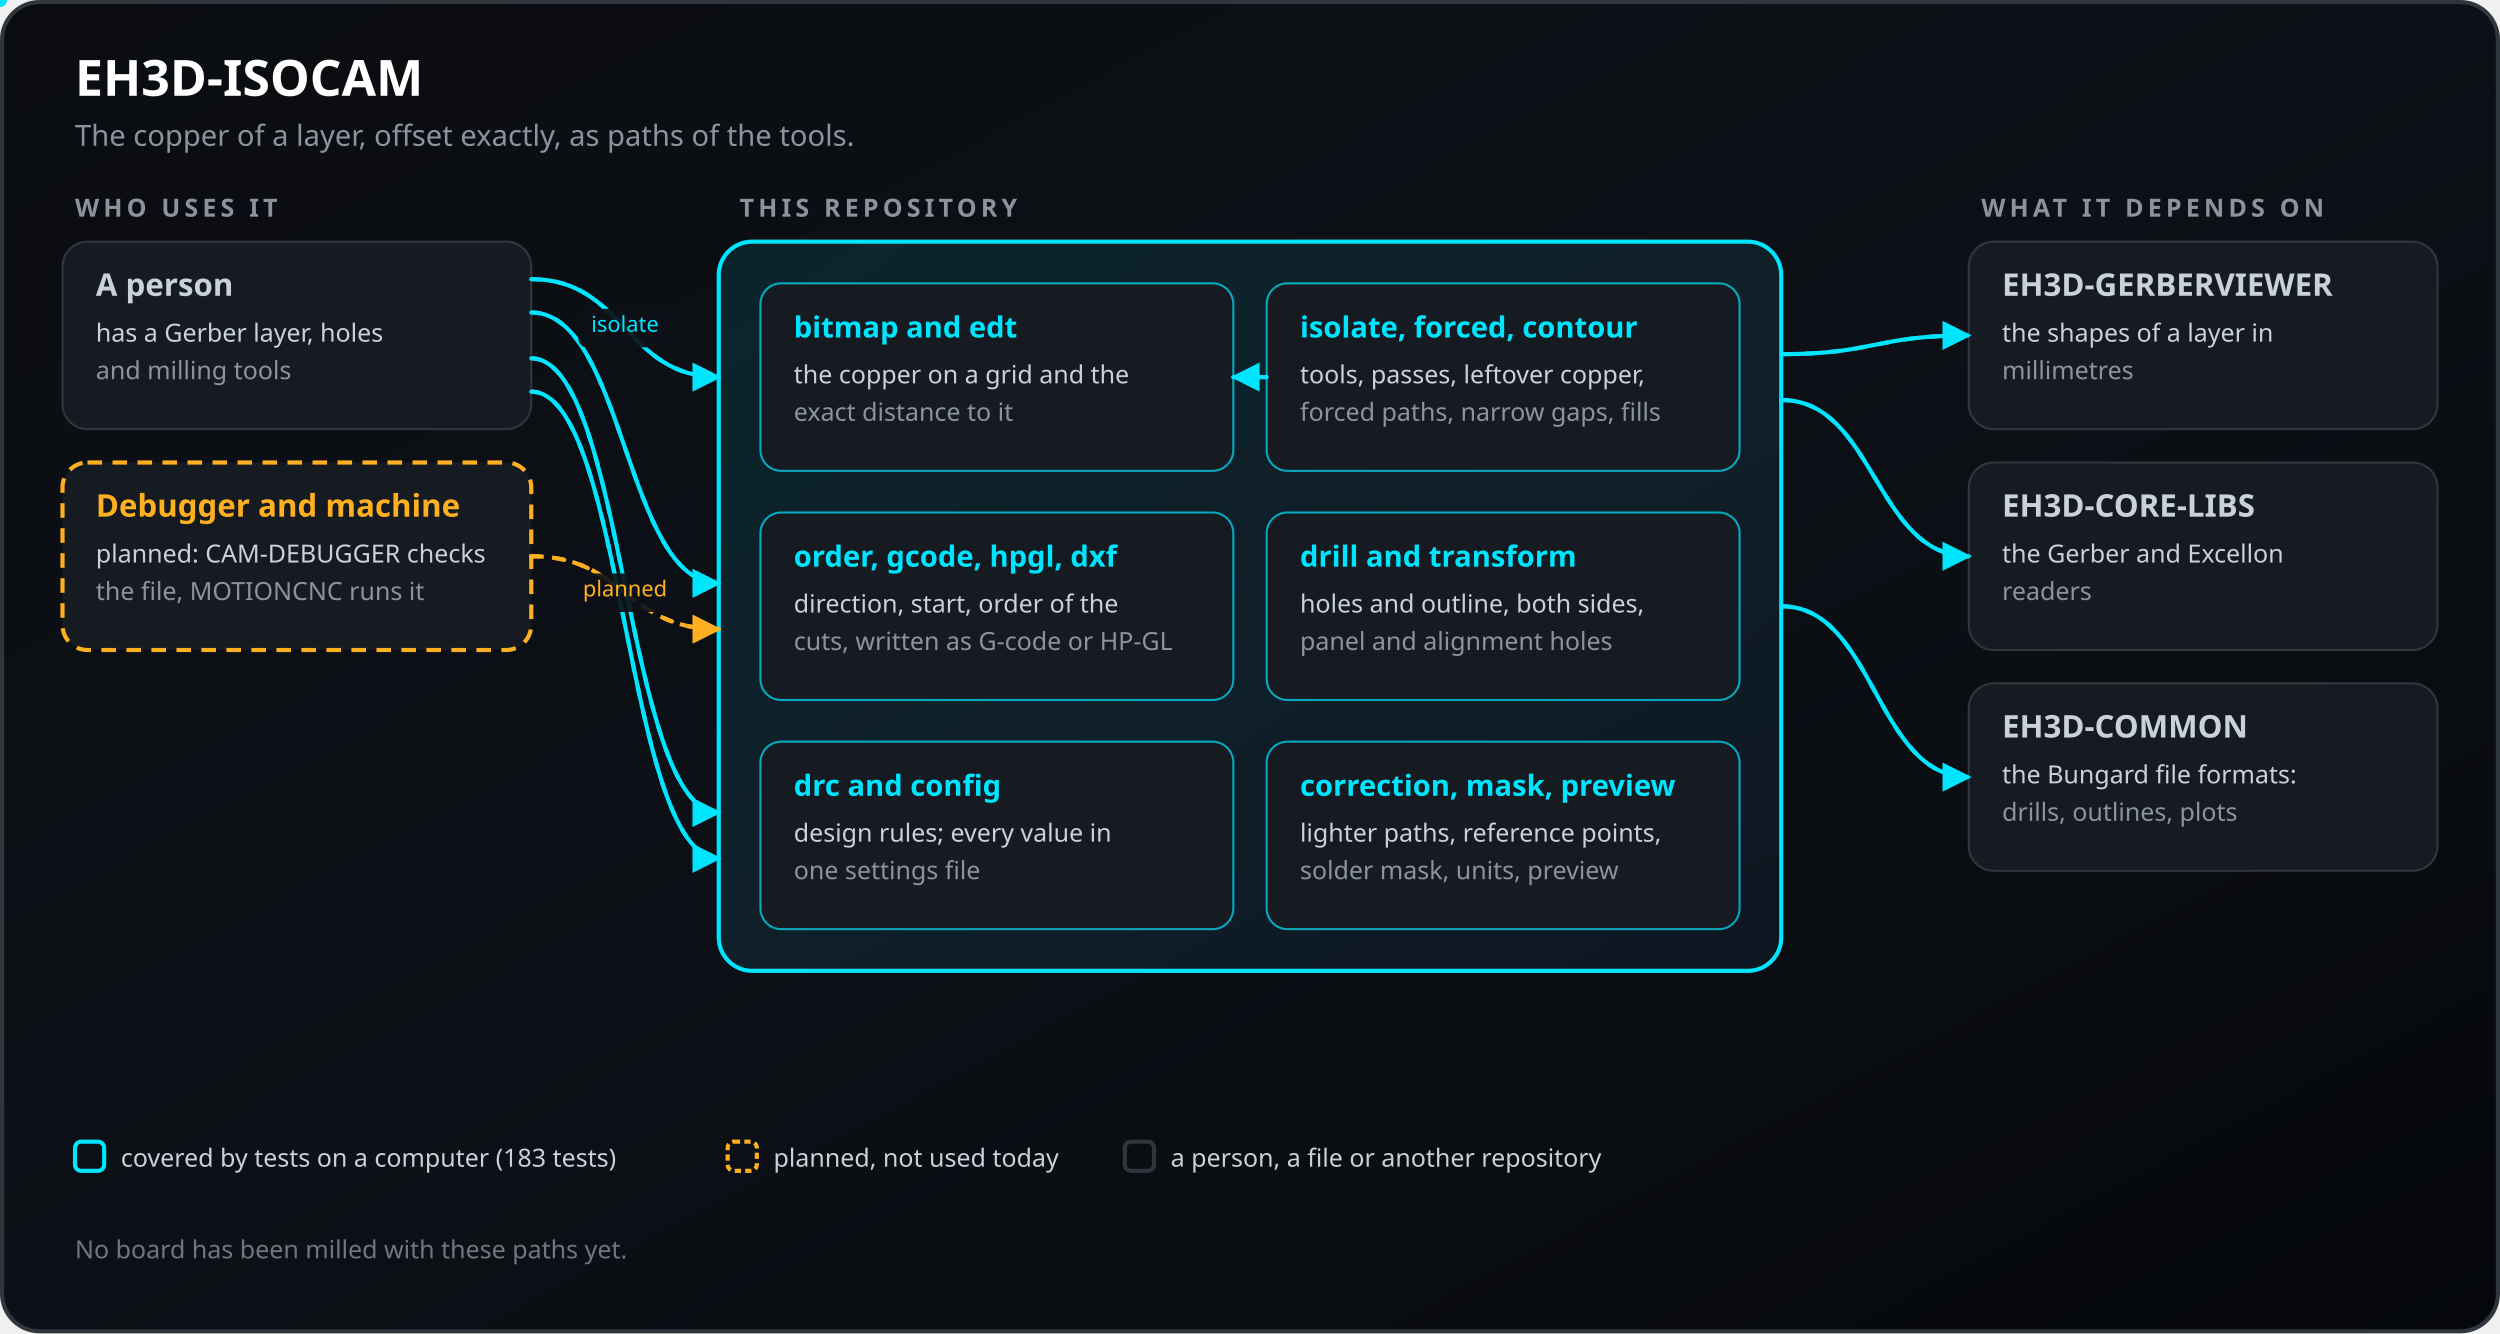
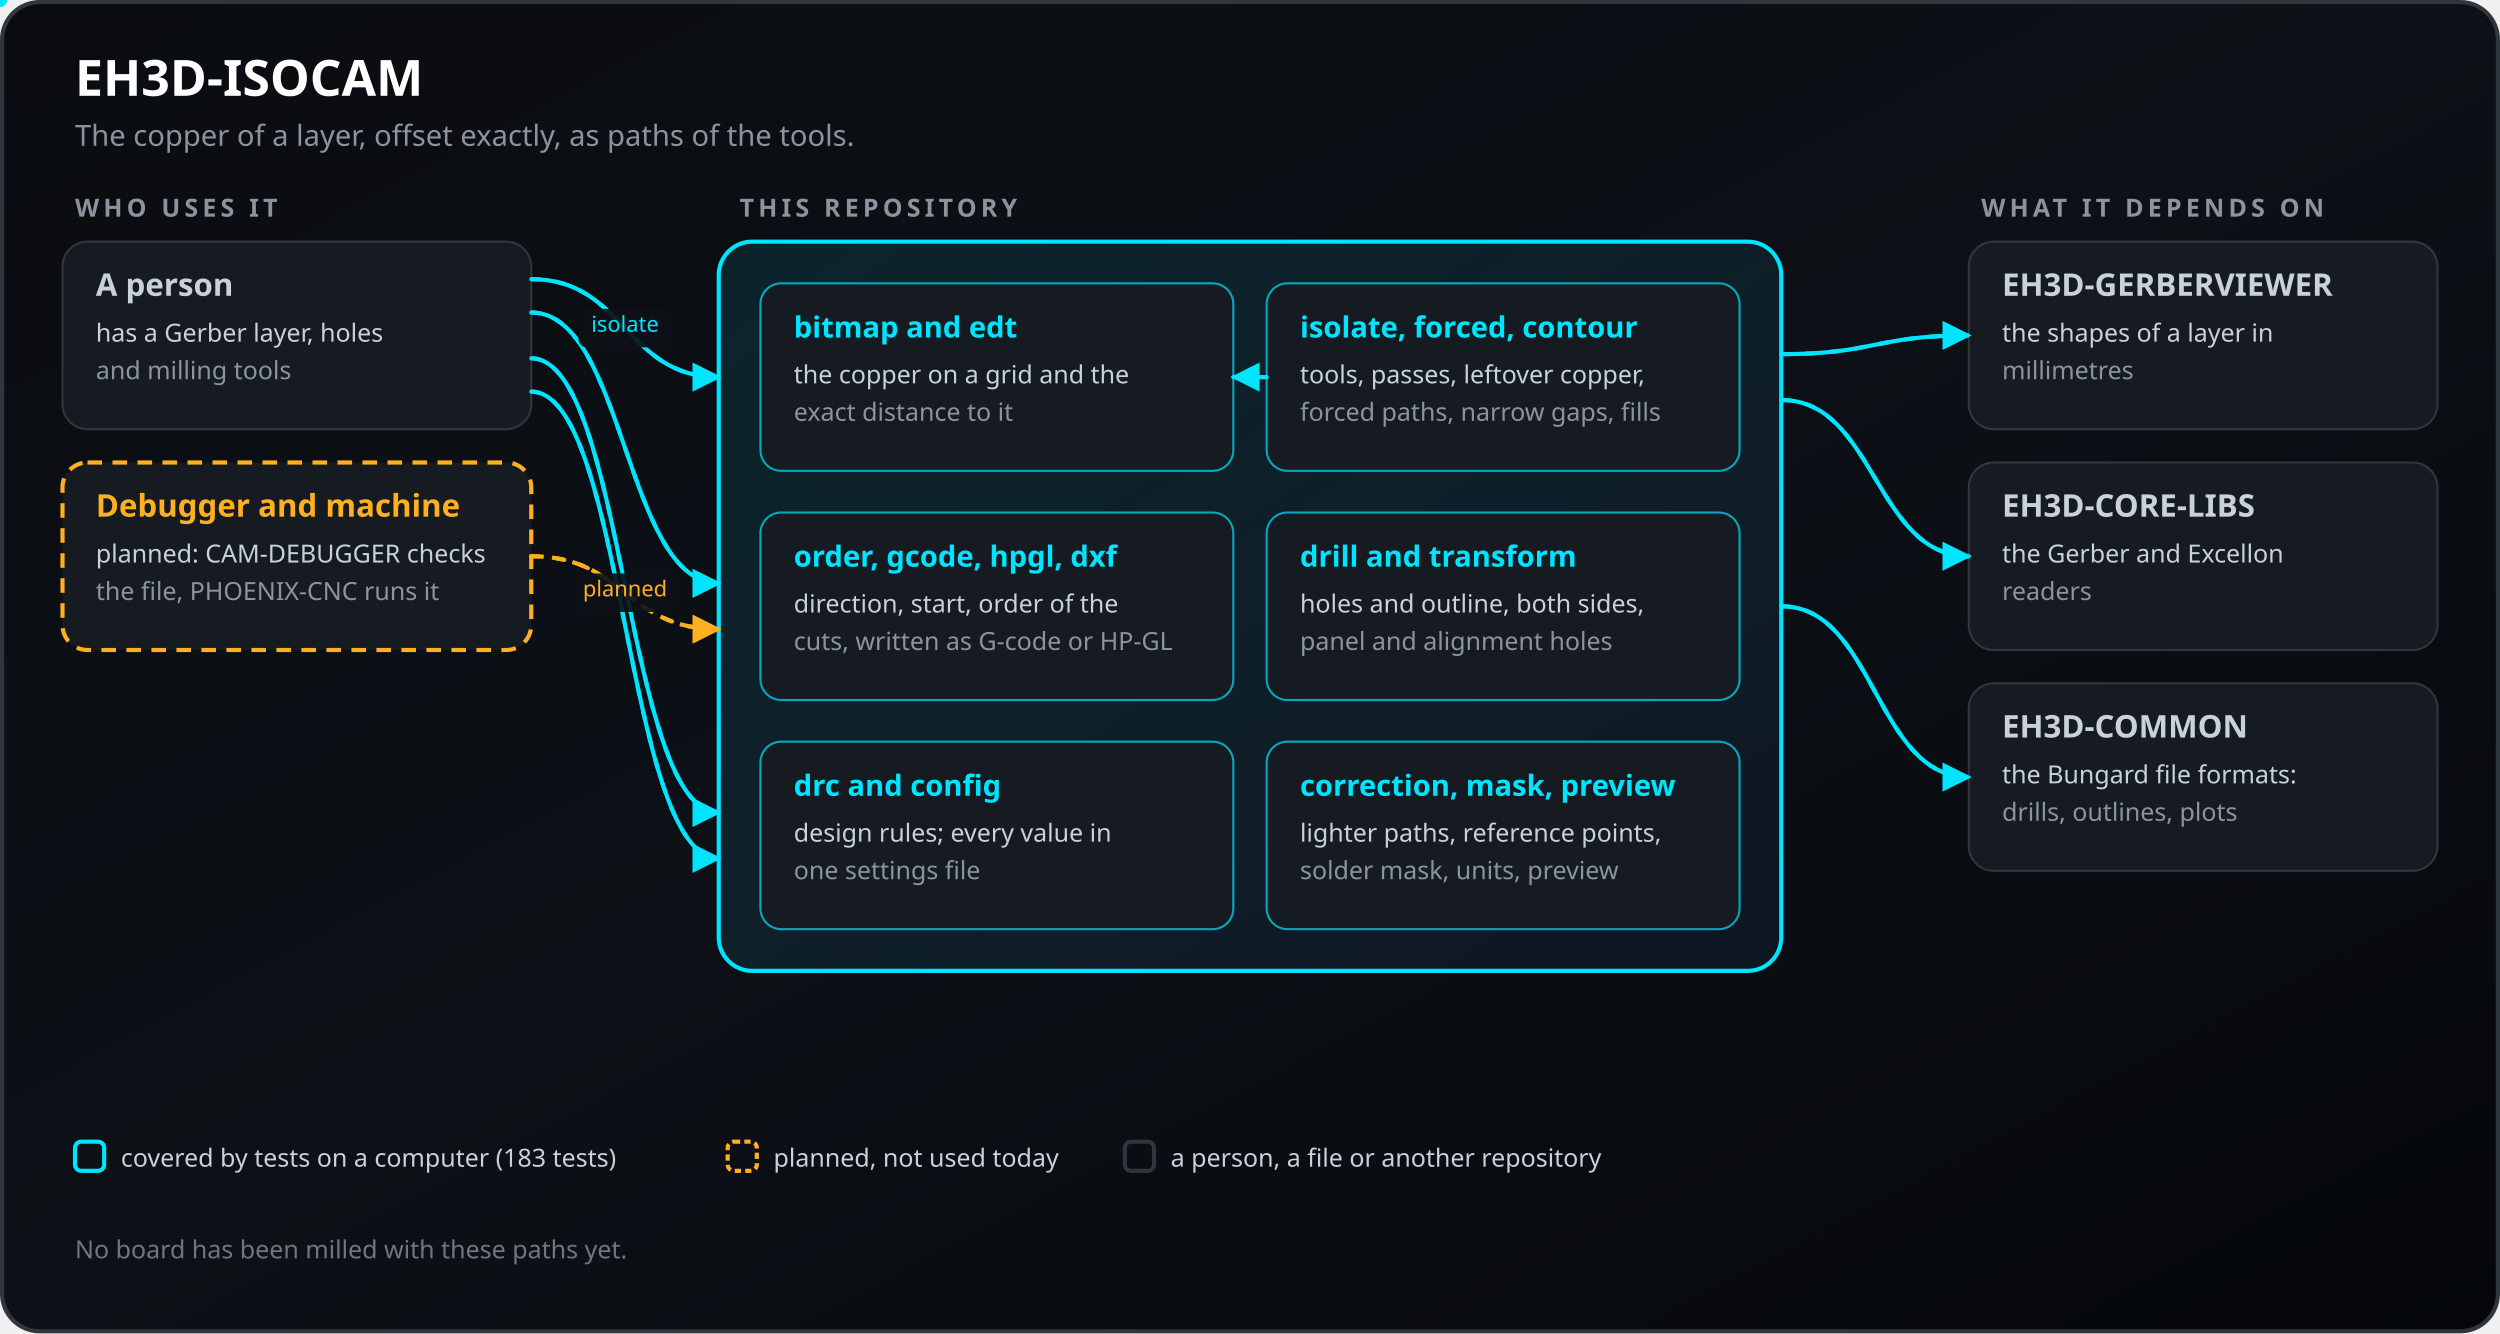
<svg xmlns="http://www.w3.org/2000/svg" viewBox="0 0 1200 640" width="1200" height="640" role="img" aria-labelledby="t d" font-family="'Segoe UI','Noto Sans','Noto Sans CJK SC','Microsoft YaHei','Yu Gothic','Helvetica Neue',Helvetica,Arial,sans-serif">
  <defs>
    <linearGradient id="bg" x1="0" y1="0" x2="1" y2="1">
      <stop offset="0" stop-color="#0A0C10" />
      <stop offset="0.5" stop-color="#0D1117" />
      <stop offset="1" stop-color="#05070A" />
    </linearGradient>
    <linearGradient id="card" x1="0" y1="0" x2="1" y2="1">
      <stop offset="0" stop-color="#121821" />
      <stop offset="1" stop-color="#0B0F15" />
    </linearGradient>
    <linearGradient id="line" x1="0" y1="0" x2="1" y2="0">
      <stop offset="0" stop-color="#00E5FF" />
      <stop offset="1" stop-color="#FF0055" />
    </linearGradient>
    <filter id="glow" x="-50%" y="-50%" width="200%" height="200%">
      <feGaussianBlur stdDeviation="3" result="b" />
      <feMerge>
        <feMergeNode in="b" />
        <feMergeNode in="SourceGraphic" />
      </feMerge>
    </filter>
    <linearGradient id="svc" x1="0" y1="0" x2="1" y2="1">
      <stop offset="0" stop-color="#00E5FF" stop-opacity="0.10" />
      <stop offset="1" stop-color="#4DA3FF" stop-opacity="0.06" />
    </linearGradient>
    <marker id="m00E5FF" viewBox="0 0 10 10" refX="9" refY="5" markerWidth="7" markerHeight="7" orient="auto-start-reverse">
      <path d="M0 0L10 5L0 10z" fill="#00E5FF" />
    </marker>
    <marker id="mFFB020" viewBox="0 0 10 10" refX="9" refY="5" markerWidth="7" markerHeight="7" orient="auto-start-reverse">
      <path d="M0 0L10 5L0 10z" fill="#FFB020" />
    </marker>
    <marker id="m30363D" viewBox="0 0 10 10" refX="9" refY="5" markerWidth="7" markerHeight="7" orient="auto-start-reverse">
      <path d="M0 0L10 5L0 10z" fill="#8B949E" />
    </marker>
  </defs>
  <rect x="1" y="1" width="1198" height="638" rx="18" fill="url(#bg)" stroke="#30363D" stroke-width="2" />
  <text x="36" y="46" font-family="'Segoe UI','Noto Sans','Noto Sans CJK SC','Microsoft YaHei','Yu Gothic','Helvetica Neue',Helvetica,Arial,sans-serif" font-size="24" font-weight="700" fill="#FFFFFF" text-anchor="start">EH3D-ISOCAM</text>
  <text x="36" y="70" font-family="'Segoe UI','Noto Sans','Noto Sans CJK SC','Microsoft YaHei','Yu Gothic','Helvetica Neue',Helvetica,Arial,sans-serif" font-size="14" font-weight="400" fill="#8B949E" text-anchor="start">The copper of a layer, offset exactly, as paths of the tools.</text>
  <text x="36" y="104" font-family="'Segoe UI','Noto Sans','Noto Sans CJK SC','Microsoft YaHei','Yu Gothic','Helvetica Neue',Helvetica,Arial,sans-serif" font-size="12" font-weight="700" fill="#8B949E" text-anchor="start" letter-spacing="2">WHO USES IT</text>
  <text x="355" y="104" font-family="'Segoe UI','Noto Sans','Noto Sans CJK SC','Microsoft YaHei','Yu Gothic','Helvetica Neue',Helvetica,Arial,sans-serif" font-size="12" font-weight="700" fill="#8B949E" text-anchor="start" letter-spacing="2">THIS REPOSITORY</text>
  <text x="951" y="104" font-family="'Segoe UI','Noto Sans','Noto Sans CJK SC','Microsoft YaHei','Yu Gothic','Helvetica Neue',Helvetica,Arial,sans-serif" font-size="12" font-weight="700" fill="#8B949E" text-anchor="start" letter-spacing="2">WHAT IT DEPENDS ON</text>
  <rect x="345" y="116" width="510" height="350" rx="16" fill="url(#svc)" stroke="#00E5FF" stroke-width="2">
    <animate attributeName="stroke-opacity" values="0.55;1;0.55" dur="4s" repeatCount="indefinite" />
  </rect>
  <rect x="30" y="116" width="225" height="90" rx="12" fill="#161B22" stroke="#30363D" stroke-width="1" />
  <text x="46" y="142" font-family="'Segoe UI','Noto Sans','Noto Sans CJK SC','Microsoft YaHei','Yu Gothic','Helvetica Neue',Helvetica,Arial,sans-serif" font-size="15" font-weight="700" fill="#C9D1D9" text-anchor="start">A person</text>
  <text x="46" y="164" font-family="'Segoe UI','Noto Sans','Noto Sans CJK SC','Microsoft YaHei','Yu Gothic','Helvetica Neue',Helvetica,Arial,sans-serif" font-size="12" font-weight="400" fill="#C9D1D9" text-anchor="start">has a Gerber layer, holes</text>
  <text x="46" y="182" font-family="'Segoe UI','Noto Sans','Noto Sans CJK SC','Microsoft YaHei','Yu Gothic','Helvetica Neue',Helvetica,Arial,sans-serif" font-size="12" font-weight="400" fill="#8B949E" text-anchor="start">and milling tools</text>
  <rect x="30" y="222" width="225" height="90" rx="12" fill="#161B22" stroke="#FFB020" stroke-width="2" stroke-dasharray="7 5">
    <animate attributeName="stroke-dashoffset" from="0" to="-24" dur="3s" repeatCount="indefinite" />
  </rect>
  <text x="46" y="248" font-family="'Segoe UI','Noto Sans','Noto Sans CJK SC','Microsoft YaHei','Yu Gothic','Helvetica Neue',Helvetica,Arial,sans-serif" font-size="15" font-weight="700" fill="#FFB020" text-anchor="start">Debugger and machine</text>
  <text x="46" y="270" font-family="'Segoe UI','Noto Sans','Noto Sans CJK SC','Microsoft YaHei','Yu Gothic','Helvetica Neue',Helvetica,Arial,sans-serif" font-size="12" font-weight="400" fill="#C9D1D9" text-anchor="start">planned: CAM-DEBUGGER checks</text>
-   <text x="46" y="288" font-family="'Segoe UI','Noto Sans','Noto Sans CJK SC','Microsoft YaHei','Yu Gothic','Helvetica Neue',Helvetica,Arial,sans-serif" font-size="12" font-weight="400" fill="#8B949E" text-anchor="start">the file, MOTIONCNC runs it</text>
+   <text x="46" y="288" font-family="'Segoe UI','Noto Sans','Noto Sans CJK SC','Microsoft YaHei','Yu Gothic','Helvetica Neue',Helvetica,Arial,sans-serif" font-size="12" font-weight="400" fill="#8B949E" text-anchor="start">the file, PHOENIX-CNC runs it</text>
  <rect x="365" y="136" width="227" height="90" rx="10" fill="#161B22" stroke="#00E5FF" stroke-width="1" stroke-opacity="0.7">
    <animate attributeName="stroke-opacity" values="0.45;1;0.45;0.45" keyTimes="0;0.08;0.2;1" dur="6s" begin="0s" repeatCount="indefinite" />
    <animate attributeName="stroke-width" values="1;2.4;1;1" keyTimes="0;0.08;0.2;1" dur="6s" begin="0s" repeatCount="indefinite" />
  </rect>
  <text x="381" y="162" font-family="'Segoe UI','Noto Sans','Noto Sans CJK SC','Microsoft YaHei','Yu Gothic','Helvetica Neue',Helvetica,Arial,sans-serif" font-size="14" font-weight="700" fill="#00E5FF" text-anchor="start">bitmap and edt</text>
  <text x="381" y="184" font-family="'Segoe UI','Noto Sans','Noto Sans CJK SC','Microsoft YaHei','Yu Gothic','Helvetica Neue',Helvetica,Arial,sans-serif" font-size="12" font-weight="400" fill="#C9D1D9" text-anchor="start">the copper on a grid and the</text>
  <text x="381" y="202" font-family="'Segoe UI','Noto Sans','Noto Sans CJK SC','Microsoft YaHei','Yu Gothic','Helvetica Neue',Helvetica,Arial,sans-serif" font-size="12" font-weight="400" fill="#8B949E" text-anchor="start">exact distance to it</text>
  <rect x="608" y="136" width="227" height="90" rx="10" fill="#161B22" stroke="#00E5FF" stroke-width="1" stroke-opacity="0.7">
    <animate attributeName="stroke-opacity" values="0.45;1;0.45;0.45" keyTimes="0;0.08;0.2;1" dur="6s" begin="1s" repeatCount="indefinite" />
    <animate attributeName="stroke-width" values="1;2.4;1;1" keyTimes="0;0.08;0.2;1" dur="6s" begin="1s" repeatCount="indefinite" />
  </rect>
  <text x="624" y="162" font-family="'Segoe UI','Noto Sans','Noto Sans CJK SC','Microsoft YaHei','Yu Gothic','Helvetica Neue',Helvetica,Arial,sans-serif" font-size="14" font-weight="700" fill="#00E5FF" text-anchor="start">isolate, forced, contour</text>
  <text x="624" y="184" font-family="'Segoe UI','Noto Sans','Noto Sans CJK SC','Microsoft YaHei','Yu Gothic','Helvetica Neue',Helvetica,Arial,sans-serif" font-size="12" font-weight="400" fill="#C9D1D9" text-anchor="start">tools, passes, leftover copper,</text>
  <text x="624" y="202" font-family="'Segoe UI','Noto Sans','Noto Sans CJK SC','Microsoft YaHei','Yu Gothic','Helvetica Neue',Helvetica,Arial,sans-serif" font-size="12" font-weight="400" fill="#8B949E" text-anchor="start">forced paths, narrow gaps, fills</text>
  <rect x="365" y="246" width="227" height="90" rx="10" fill="#161B22" stroke="#00E5FF" stroke-width="1" stroke-opacity="0.7">
    <animate attributeName="stroke-opacity" values="0.45;1;0.45;0.45" keyTimes="0;0.08;0.2;1" dur="6s" begin="2s" repeatCount="indefinite" />
    <animate attributeName="stroke-width" values="1;2.4;1;1" keyTimes="0;0.08;0.2;1" dur="6s" begin="2s" repeatCount="indefinite" />
  </rect>
  <text x="381" y="272" font-family="'Segoe UI','Noto Sans','Noto Sans CJK SC','Microsoft YaHei','Yu Gothic','Helvetica Neue',Helvetica,Arial,sans-serif" font-size="14" font-weight="700" fill="#00E5FF" text-anchor="start">order, gcode, hpgl, dxf</text>
  <text x="381" y="294" font-family="'Segoe UI','Noto Sans','Noto Sans CJK SC','Microsoft YaHei','Yu Gothic','Helvetica Neue',Helvetica,Arial,sans-serif" font-size="12" font-weight="400" fill="#C9D1D9" text-anchor="start">direction, start, order of the</text>
  <text x="381" y="312" font-family="'Segoe UI','Noto Sans','Noto Sans CJK SC','Microsoft YaHei','Yu Gothic','Helvetica Neue',Helvetica,Arial,sans-serif" font-size="12" font-weight="400" fill="#8B949E" text-anchor="start">cuts, written as G-code or HP-GL</text>
  <rect x="608" y="246" width="227" height="90" rx="10" fill="#161B22" stroke="#00E5FF" stroke-width="1" stroke-opacity="0.7">
    <animate attributeName="stroke-opacity" values="0.45;1;0.45;0.45" keyTimes="0;0.08;0.2;1" dur="6s" begin="3s" repeatCount="indefinite" />
    <animate attributeName="stroke-width" values="1;2.4;1;1" keyTimes="0;0.08;0.2;1" dur="6s" begin="3s" repeatCount="indefinite" />
  </rect>
  <text x="624" y="272" font-family="'Segoe UI','Noto Sans','Noto Sans CJK SC','Microsoft YaHei','Yu Gothic','Helvetica Neue',Helvetica,Arial,sans-serif" font-size="14" font-weight="700" fill="#00E5FF" text-anchor="start">drill and transform</text>
  <text x="624" y="294" font-family="'Segoe UI','Noto Sans','Noto Sans CJK SC','Microsoft YaHei','Yu Gothic','Helvetica Neue',Helvetica,Arial,sans-serif" font-size="12" font-weight="400" fill="#C9D1D9" text-anchor="start">holes and outline, both sides,</text>
  <text x="624" y="312" font-family="'Segoe UI','Noto Sans','Noto Sans CJK SC','Microsoft YaHei','Yu Gothic','Helvetica Neue',Helvetica,Arial,sans-serif" font-size="12" font-weight="400" fill="#8B949E" text-anchor="start">panel and alignment holes</text>
  <rect x="365" y="356" width="227" height="90" rx="10" fill="#161B22" stroke="#00E5FF" stroke-width="1" stroke-opacity="0.7">
    <animate attributeName="stroke-opacity" values="0.45;1;0.45;0.45" keyTimes="0;0.08;0.2;1" dur="6s" begin="4s" repeatCount="indefinite" />
    <animate attributeName="stroke-width" values="1;2.4;1;1" keyTimes="0;0.08;0.2;1" dur="6s" begin="4s" repeatCount="indefinite" />
  </rect>
  <text x="381" y="382" font-family="'Segoe UI','Noto Sans','Noto Sans CJK SC','Microsoft YaHei','Yu Gothic','Helvetica Neue',Helvetica,Arial,sans-serif" font-size="14" font-weight="700" fill="#00E5FF" text-anchor="start">drc and config</text>
  <text x="381" y="404" font-family="'Segoe UI','Noto Sans','Noto Sans CJK SC','Microsoft YaHei','Yu Gothic','Helvetica Neue',Helvetica,Arial,sans-serif" font-size="12" font-weight="400" fill="#C9D1D9" text-anchor="start">design rules; every value in</text>
  <text x="381" y="422" font-family="'Segoe UI','Noto Sans','Noto Sans CJK SC','Microsoft YaHei','Yu Gothic','Helvetica Neue',Helvetica,Arial,sans-serif" font-size="12" font-weight="400" fill="#8B949E" text-anchor="start">one settings file</text>
  <rect x="608" y="356" width="227" height="90" rx="10" fill="#161B22" stroke="#00E5FF" stroke-width="1" stroke-opacity="0.7">
    <animate attributeName="stroke-opacity" values="0.45;1;0.45;0.45" keyTimes="0;0.08;0.2;1" dur="6s" begin="5s" repeatCount="indefinite" />
    <animate attributeName="stroke-width" values="1;2.4;1;1" keyTimes="0;0.08;0.2;1" dur="6s" begin="5s" repeatCount="indefinite" />
  </rect>
  <text x="624" y="382" font-family="'Segoe UI','Noto Sans','Noto Sans CJK SC','Microsoft YaHei','Yu Gothic','Helvetica Neue',Helvetica,Arial,sans-serif" font-size="14" font-weight="700" fill="#00E5FF" text-anchor="start">correction, mask, preview</text>
  <text x="624" y="404" font-family="'Segoe UI','Noto Sans','Noto Sans CJK SC','Microsoft YaHei','Yu Gothic','Helvetica Neue',Helvetica,Arial,sans-serif" font-size="12" font-weight="400" fill="#C9D1D9" text-anchor="start">lighter paths, reference points,</text>
  <text x="624" y="422" font-family="'Segoe UI','Noto Sans','Noto Sans CJK SC','Microsoft YaHei','Yu Gothic','Helvetica Neue',Helvetica,Arial,sans-serif" font-size="12" font-weight="400" fill="#8B949E" text-anchor="start">solder mask, units, preview</text>
  <rect x="945" y="116" width="225" height="90" rx="12" fill="#161B22" stroke="#30363D" stroke-width="1" />
  <text x="961" y="142" font-family="'Segoe UI','Noto Sans','Noto Sans CJK SC','Microsoft YaHei','Yu Gothic','Helvetica Neue',Helvetica,Arial,sans-serif" font-size="15" font-weight="700" fill="#C9D1D9" text-anchor="start">EH3D-GERBERVIEWER</text>
  <text x="961" y="164" font-family="'Segoe UI','Noto Sans','Noto Sans CJK SC','Microsoft YaHei','Yu Gothic','Helvetica Neue',Helvetica,Arial,sans-serif" font-size="12" font-weight="400" fill="#C9D1D9" text-anchor="start">the shapes of a layer in</text>
  <text x="961" y="182" font-family="'Segoe UI','Noto Sans','Noto Sans CJK SC','Microsoft YaHei','Yu Gothic','Helvetica Neue',Helvetica,Arial,sans-serif" font-size="12" font-weight="400" fill="#8B949E" text-anchor="start">millimetres</text>
  <rect x="945" y="222" width="225" height="90" rx="12" fill="#161B22" stroke="#30363D" stroke-width="1" />
  <text x="961" y="248" font-family="'Segoe UI','Noto Sans','Noto Sans CJK SC','Microsoft YaHei','Yu Gothic','Helvetica Neue',Helvetica,Arial,sans-serif" font-size="15" font-weight="700" fill="#C9D1D9" text-anchor="start">EH3D-CORE-LIBS</text>
  <text x="961" y="270" font-family="'Segoe UI','Noto Sans','Noto Sans CJK SC','Microsoft YaHei','Yu Gothic','Helvetica Neue',Helvetica,Arial,sans-serif" font-size="12" font-weight="400" fill="#C9D1D9" text-anchor="start">the Gerber and Excellon</text>
  <text x="961" y="288" font-family="'Segoe UI','Noto Sans','Noto Sans CJK SC','Microsoft YaHei','Yu Gothic','Helvetica Neue',Helvetica,Arial,sans-serif" font-size="12" font-weight="400" fill="#8B949E" text-anchor="start">readers</text>
  <rect x="945" y="328" width="225" height="90" rx="12" fill="#161B22" stroke="#30363D" stroke-width="1" />
  <text x="961" y="354" font-family="'Segoe UI','Noto Sans','Noto Sans CJK SC','Microsoft YaHei','Yu Gothic','Helvetica Neue',Helvetica,Arial,sans-serif" font-size="15" font-weight="700" fill="#C9D1D9" text-anchor="start">EH3D-COMMON</text>
  <text x="961" y="376" font-family="'Segoe UI','Noto Sans','Noto Sans CJK SC','Microsoft YaHei','Yu Gothic','Helvetica Neue',Helvetica,Arial,sans-serif" font-size="12" font-weight="400" fill="#C9D1D9" text-anchor="start">the Bungard file formats:</text>
  <text x="961" y="394" font-family="'Segoe UI','Noto Sans','Noto Sans CJK SC','Microsoft YaHei','Yu Gothic','Helvetica Neue',Helvetica,Arial,sans-serif" font-size="12" font-weight="400" fill="#8B949E" text-anchor="start">drills, outlines, plots</text>
  <path id="p0" d="M255 134 C300 134 300 181 345 181" stroke="#00E5FF" stroke-width="2" fill="none" marker-end="url(#m00E5FF)" />
  <path d="M255 134 C300 134 300 181 345 181" stroke="#00E5FF" stroke-width="2" fill="none" stroke-linecap="round" stroke-dasharray="4 8" opacity="0.95">
    <animate attributeName="stroke-dashoffset" from="0" to="-24" dur="1.2s" repeatCount="indefinite" />
  </path>
  <circle r="3.2" fill="#00E5FF">
    <animateMotion dur="1.8s" begin="0.00s" repeatCount="indefinite">
      <mpath href="#p0" />
    </animateMotion>
    <animate attributeName="opacity" values="0;1;1;0" keyTimes="0;0.15;0.85;1" dur="1.8s" begin="0.00s" repeatCount="indefinite" />
  </circle>
  <path id="p1" d="M255 150 C300 150 300 280 345 280" stroke="#00E5FF" stroke-width="2" fill="none" marker-end="url(#m00E5FF)" />
  <path d="M255 150 C300 150 300 280 345 280" stroke="#00E5FF" stroke-width="2" fill="none" stroke-linecap="round" stroke-dasharray="4 8" opacity="0.95">
    <animate attributeName="stroke-dashoffset" from="0" to="-24" dur="1.2s" repeatCount="indefinite" />
  </path>
  <circle r="3.2" fill="#00E5FF">
    <animateMotion dur="1.8s" begin="0.35s" repeatCount="indefinite">
      <mpath href="#p1" />
    </animateMotion>
    <animate attributeName="opacity" values="0;1;1;0" keyTimes="0;0.15;0.85;1" dur="1.8s" begin="0.35s" repeatCount="indefinite" />
  </circle>
  <path id="p2" d="M255 172 C300 172 300 390 345 390" stroke="#00E5FF" stroke-width="2" fill="none" marker-end="url(#m00E5FF)" />
  <path d="M255 172 C300 172 300 390 345 390" stroke="#00E5FF" stroke-width="2" fill="none" stroke-linecap="round" stroke-dasharray="4 8" opacity="0.95">
    <animate attributeName="stroke-dashoffset" from="0" to="-24" dur="1.2s" repeatCount="indefinite" />
  </path>
  <circle r="3.2" fill="#00E5FF">
    <animateMotion dur="1.8s" begin="0.70s" repeatCount="indefinite">
      <mpath href="#p2" />
    </animateMotion>
    <animate attributeName="opacity" values="0;1;1;0" keyTimes="0;0.15;0.85;1" dur="1.8s" begin="0.70s" repeatCount="indefinite" />
  </circle>
  <path id="p3" d="M255 267 C300 267 300 302 345 302" stroke="#FFB020" stroke-width="2" fill="none" stroke-dasharray="6 4" marker-end="url(#mFFB020)" />
  <path d="M255 267 C300 267 300 302 345 302" stroke="#FFB020" stroke-width="2" fill="none" stroke-linecap="round" stroke-dasharray="4 8" opacity="0.95">
    <animate attributeName="stroke-dashoffset" from="0" to="-24" dur="1.2s" repeatCount="indefinite" />
  </path>
  <circle r="3.2" fill="#FFB020">
    <animateMotion dur="1.8s" begin="1.05s" repeatCount="indefinite">
      <mpath href="#p3" />
    </animateMotion>
    <animate attributeName="opacity" values="0;1;1;0" keyTimes="0;0.15;0.85;1" dur="1.8s" begin="1.05s" repeatCount="indefinite" />
  </circle>
  <path id="p4" d="M608 181 H592" stroke="#00E5FF" stroke-width="2" fill="none" marker-end="url(#m00E5FF)" />
  <path d="M608 181 H592" stroke="#00E5FF" stroke-width="2" fill="none" stroke-linecap="round" stroke-dasharray="4 8" opacity="0.95">
    <animate attributeName="stroke-dashoffset" from="0" to="-24" dur="1.2s" repeatCount="indefinite" />
  </path>
  <circle r="3.2" fill="#00E5FF">
    <animateMotion dur="1.8s" begin="1.40s" repeatCount="indefinite">
      <mpath href="#p4" />
    </animateMotion>
    <animate attributeName="opacity" values="0;1;1;0" keyTimes="0;0.15;0.85;1" dur="1.8s" begin="1.40s" repeatCount="indefinite" />
  </circle>
  <path id="p5" d="M855 170 C900 170 900 161 945 161" stroke="#00E5FF" stroke-width="2" fill="none" marker-end="url(#m00E5FF)" />
  <path d="M855 170 C900 170 900 161 945 161" stroke="#00E5FF" stroke-width="2" fill="none" stroke-linecap="round" stroke-dasharray="4 8" opacity="0.95">
    <animate attributeName="stroke-dashoffset" from="0" to="-24" dur="1.2s" repeatCount="indefinite" />
  </path>
  <circle r="3.2" fill="#00E5FF">
    <animateMotion dur="1.8s" begin="1.75s" repeatCount="indefinite">
      <mpath href="#p5" />
    </animateMotion>
    <animate attributeName="opacity" values="0;1;1;0" keyTimes="0;0.15;0.85;1" dur="1.8s" begin="1.75s" repeatCount="indefinite" />
  </circle>
  <path id="p6" d="M855 192 C900 192 900 267 945 267" stroke="#00E5FF" stroke-width="2" fill="none" marker-end="url(#m00E5FF)" />
  <path d="M855 192 C900 192 900 267 945 267" stroke="#00E5FF" stroke-width="2" fill="none" stroke-linecap="round" stroke-dasharray="4 8" opacity="0.95">
    <animate attributeName="stroke-dashoffset" from="0" to="-24" dur="1.2s" repeatCount="indefinite" />
  </path>
  <circle r="3.2" fill="#00E5FF">
    <animateMotion dur="1.8s" begin="2.10s" repeatCount="indefinite">
      <mpath href="#p6" />
    </animateMotion>
    <animate attributeName="opacity" values="0;1;1;0" keyTimes="0;0.15;0.85;1" dur="1.8s" begin="2.10s" repeatCount="indefinite" />
  </circle>
  <path id="p7" d="M855 291 C900 291 900 373 945 373" stroke="#00E5FF" stroke-width="2" fill="none" marker-end="url(#m00E5FF)" />
  <path d="M855 291 C900 291 900 373 945 373" stroke="#00E5FF" stroke-width="2" fill="none" stroke-linecap="round" stroke-dasharray="4 8" opacity="0.95">
    <animate attributeName="stroke-dashoffset" from="0" to="-24" dur="1.2s" repeatCount="indefinite" />
  </path>
  <circle r="3.2" fill="#00E5FF">
    <animateMotion dur="1.8s" begin="2.45s" repeatCount="indefinite">
      <mpath href="#p7" />
    </animateMotion>
    <animate attributeName="opacity" values="0;1;1;0" keyTimes="0;0.15;0.85;1" dur="1.8s" begin="2.45s" repeatCount="indefinite" />
  </circle>
  <path id="p8" d="M255 188 C300 188 300 412 345 412" stroke="#00E5FF" stroke-width="2" fill="none" marker-end="url(#m00E5FF)" />
  <path d="M255 188 C300 188 300 412 345 412" stroke="#00E5FF" stroke-width="2" fill="none" stroke-linecap="round" stroke-dasharray="4 8" opacity="0.95">
    <animate attributeName="stroke-dashoffset" from="0" to="-24" dur="1.2s" repeatCount="indefinite" />
  </path>
  <circle r="3.2" fill="#00E5FF">
    <animateMotion dur="1.8s" begin="2.80s" repeatCount="indefinite">
      <mpath href="#p8" />
    </animateMotion>
    <animate attributeName="opacity" values="0;1;1;0" keyTimes="0;0.15;0.85;1" dur="1.8s" begin="2.80s" repeatCount="indefinite" />
  </circle>
  <rect x="277.675" y="148.25" width="44.65" height="18.5" rx="4" fill="#0D1117" opacity="0.92" />
  <text x="300" y="159.25" font-family="'Segoe UI','Noto Sans','Noto Sans CJK SC','Microsoft YaHei','Yu Gothic','Helvetica Neue',Helvetica,Arial,sans-serif" font-size="10.5" font-weight="400" fill="#00E5FF" text-anchor="middle">isolate</text>
  <rect x="276.415" y="275.25" width="47.17" height="18.5" rx="4" fill="#0D1117" opacity="0.92" />
  <text x="300" y="286.25" font-family="'Segoe UI','Noto Sans','Noto Sans CJK SC','Microsoft YaHei','Yu Gothic','Helvetica Neue',Helvetica,Arial,sans-serif" font-size="10.5" font-weight="400" fill="#FFB020" text-anchor="middle">planned</text>
  <rect x="36" y="548" width="14" height="14" rx="3" fill="none" stroke="#00E5FF" stroke-width="2" />
  <text x="58" y="560" font-family="'Segoe UI','Noto Sans','Noto Sans CJK SC','Microsoft YaHei','Yu Gothic','Helvetica Neue',Helvetica,Arial,sans-serif" font-size="12" font-weight="400" fill="#C9D1D9" text-anchor="start">covered by tests on a computer (183 tests)</text>
  <rect x="349.28" y="548" width="14" height="14" rx="3" fill="none" stroke="#FFB020" stroke-width="2" stroke-dasharray="3 2" />
  <text x="371.28" y="560" font-family="'Segoe UI','Noto Sans','Noto Sans CJK SC','Microsoft YaHei','Yu Gothic','Helvetica Neue',Helvetica,Arial,sans-serif" font-size="12" font-weight="400" fill="#C9D1D9" text-anchor="start">planned, not used today</text>
  <rect x="539.92" y="548" width="14" height="14" rx="3" fill="none" stroke="#30363D" stroke-width="2" />
  <text x="561.92" y="560" font-family="'Segoe UI','Noto Sans','Noto Sans CJK SC','Microsoft YaHei','Yu Gothic','Helvetica Neue',Helvetica,Arial,sans-serif" font-size="12" font-weight="400" fill="#C9D1D9" text-anchor="start">a person, a file or another repository</text>
  <text x="36" y="604" font-family="'Segoe UI','Noto Sans','Noto Sans CJK SC','Microsoft YaHei','Yu Gothic','Helvetica Neue',Helvetica,Arial,sans-serif" font-size="12" font-weight="400" fill="#6E7681" text-anchor="start">No board has been milled with these paths yet.</text>
</svg>
